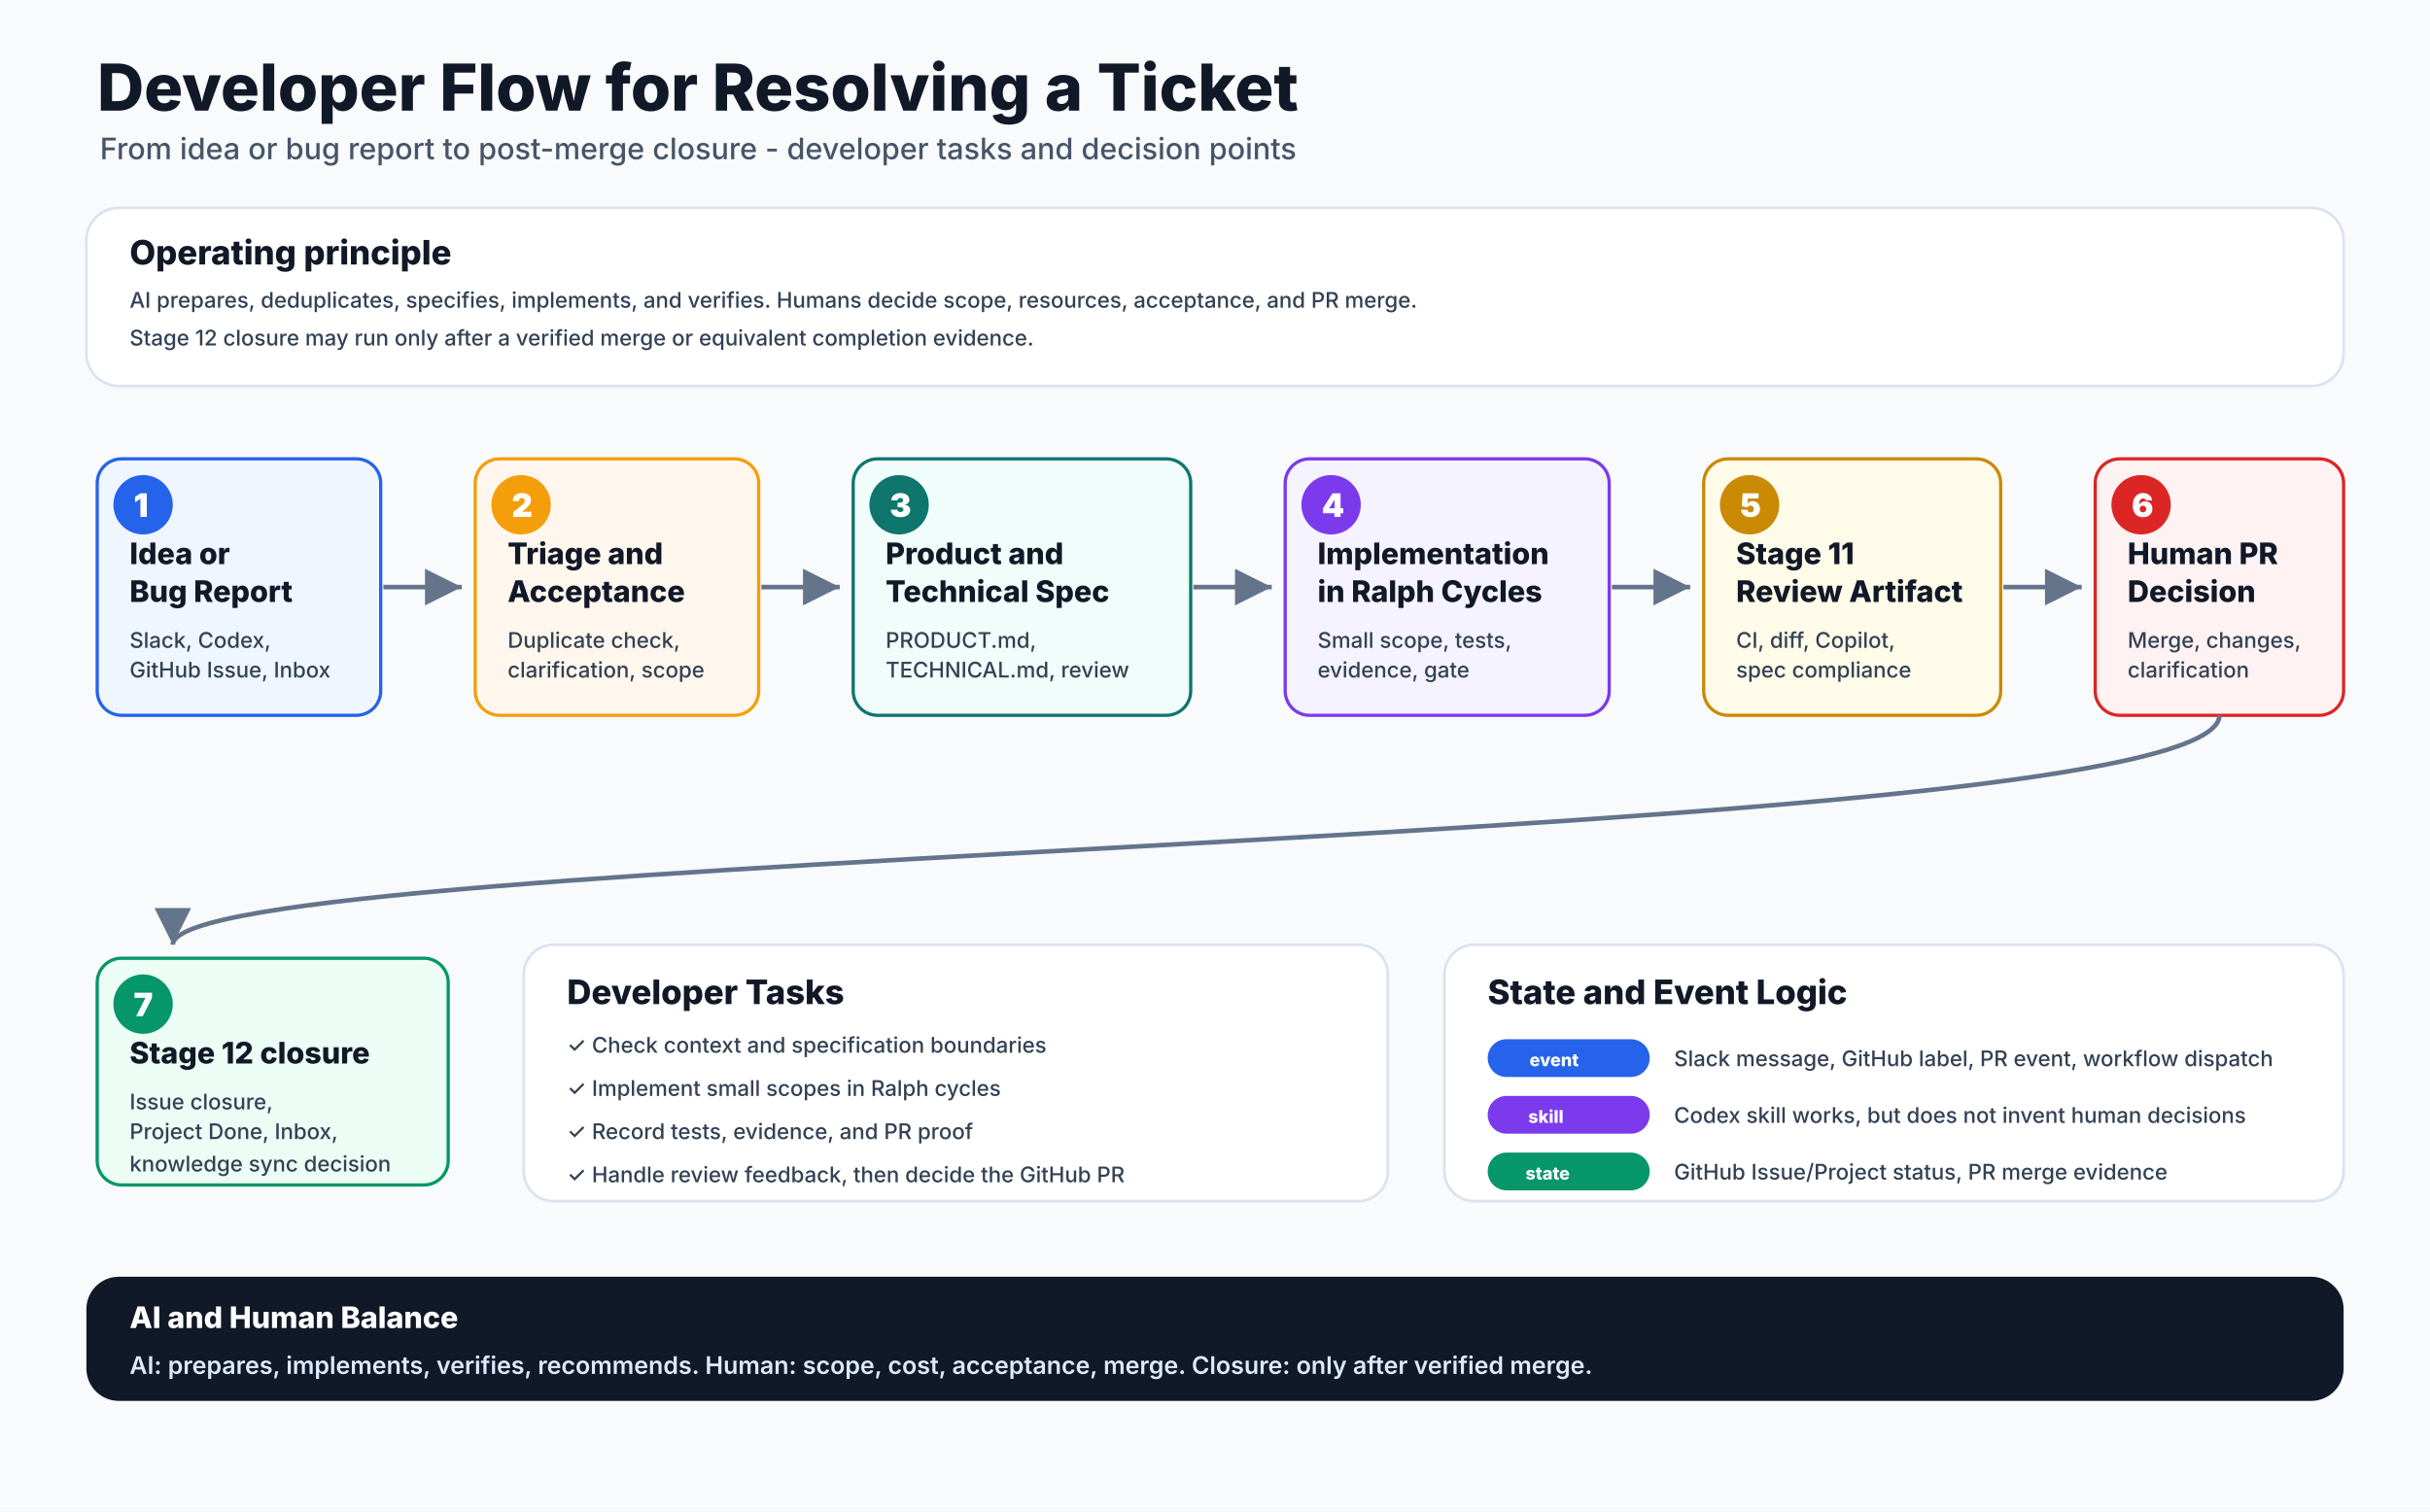
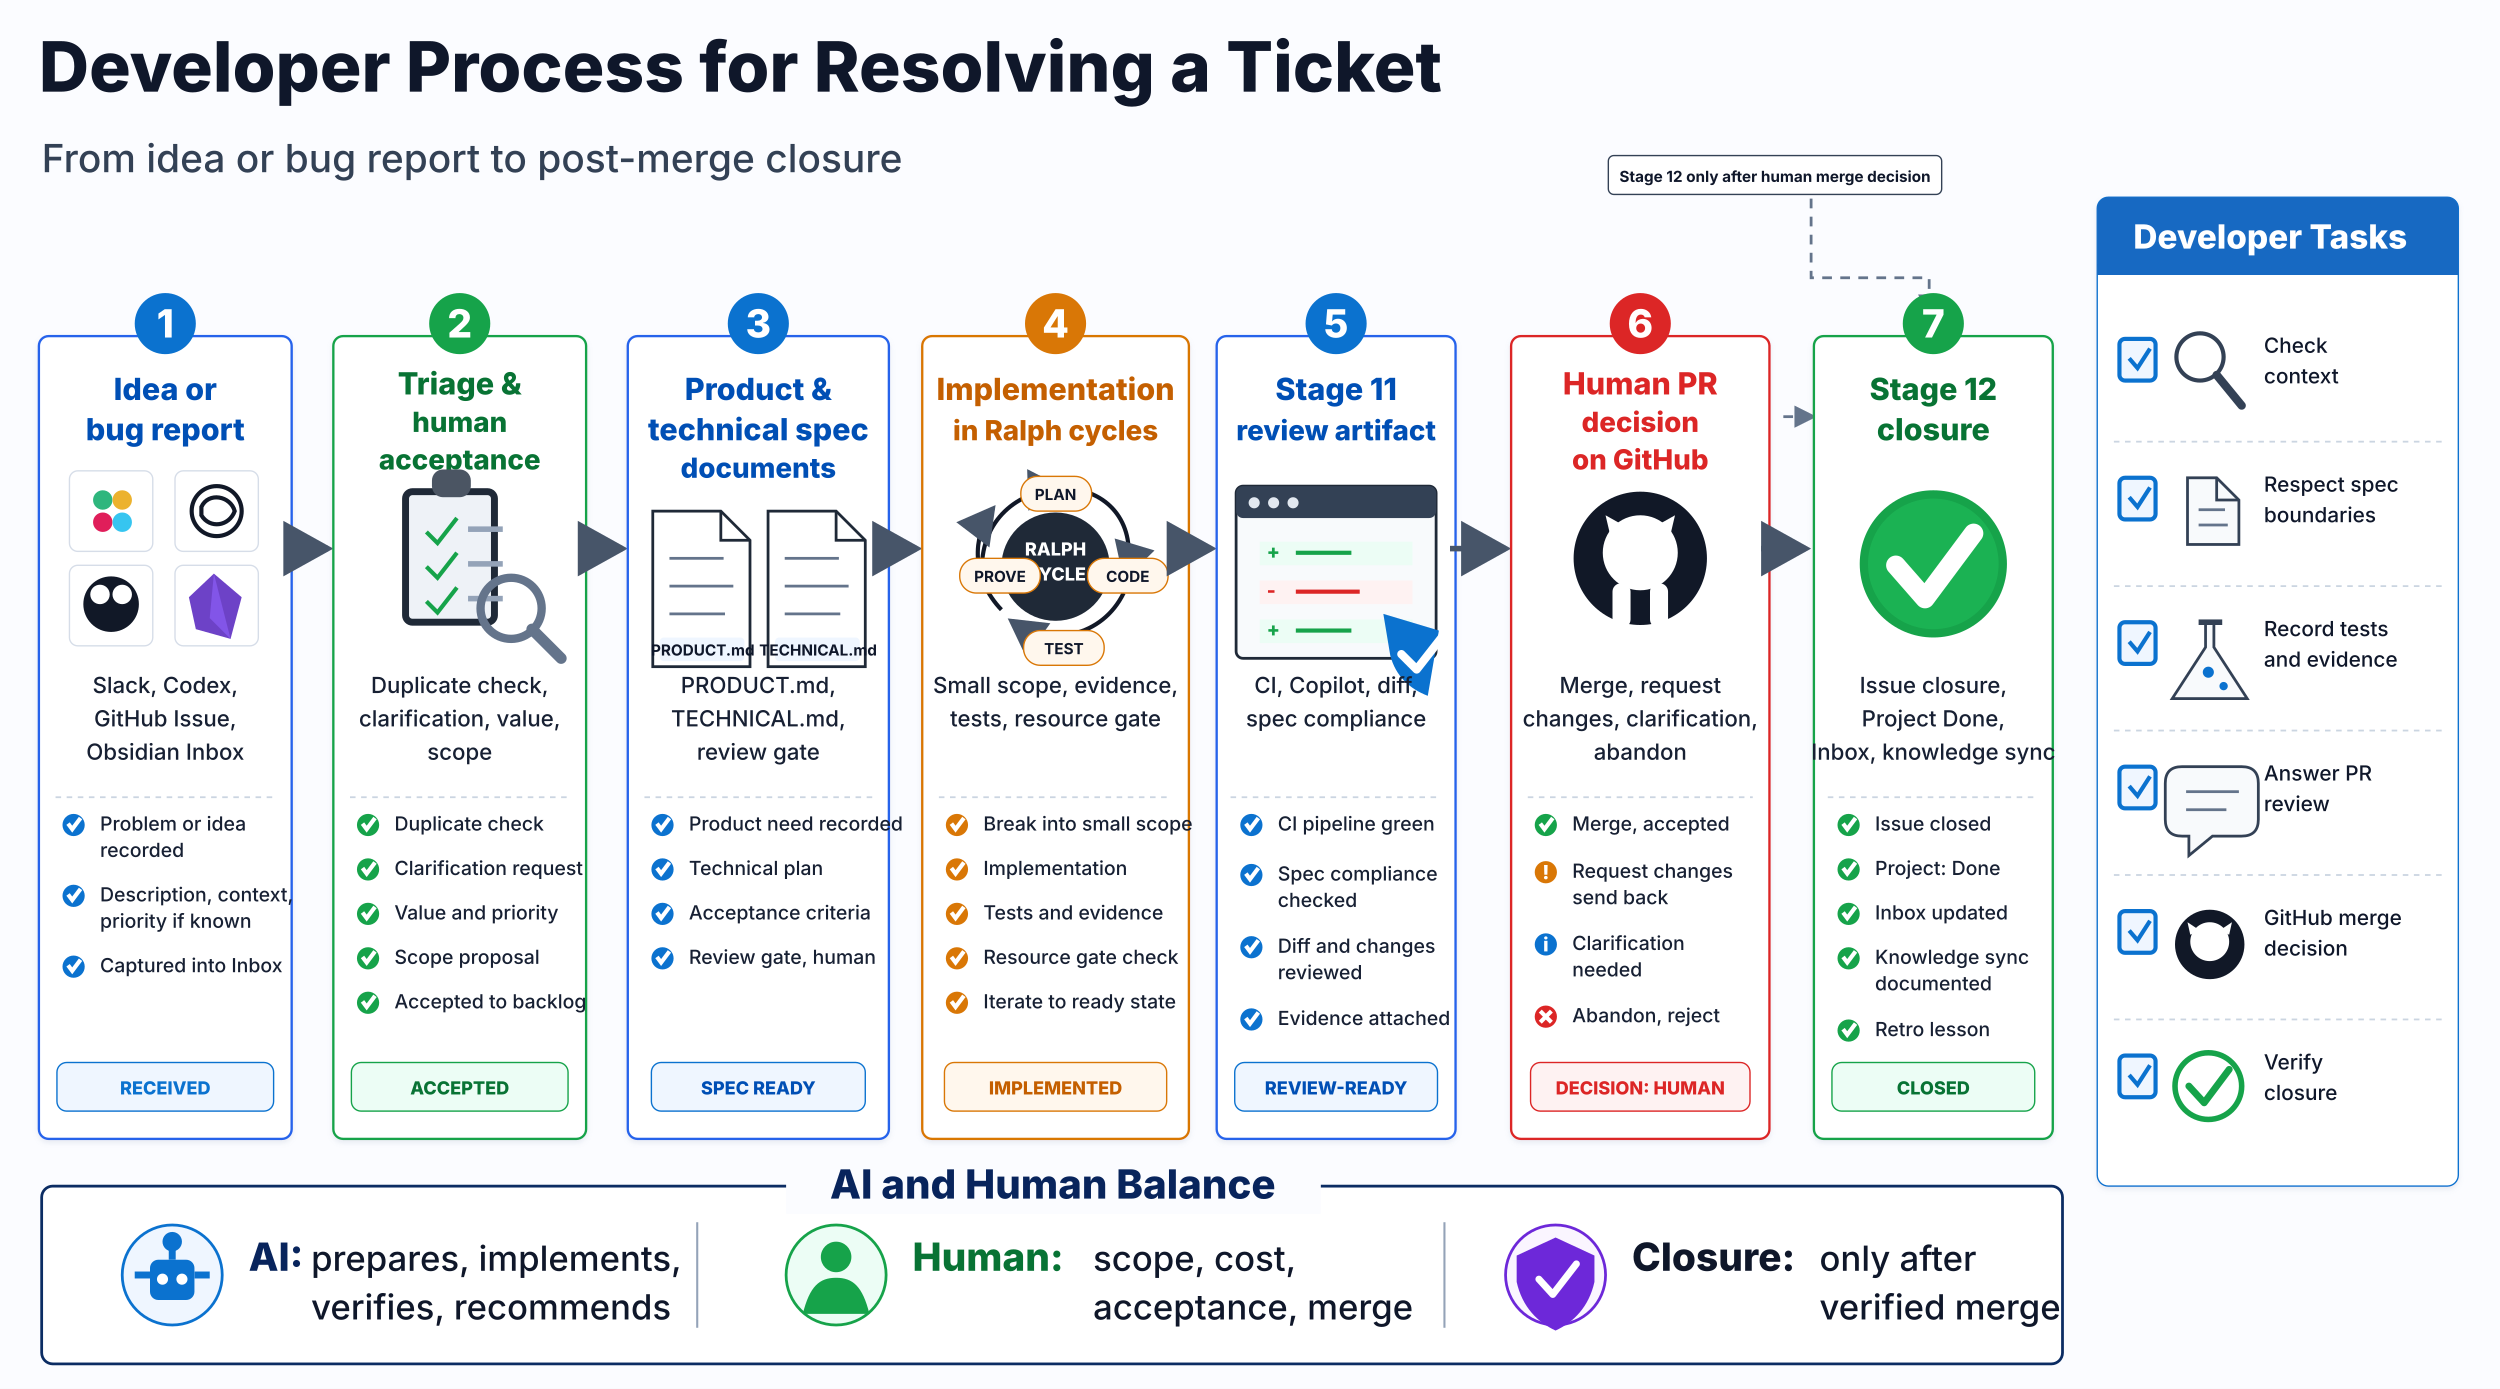
- <svg xmlns="http://www.w3.org/2000/svg" width="1800" height="1120" viewBox="0 0 1800 1120" role="img" aria-labelledby="title desc">
+ <svg xmlns="http://www.w3.org/2000/svg" width="1800" height="1000" viewBox="0 0 1800 1000" role="img" aria-labelledby="title desc">
  <defs>
    <style>
-       .bg { fill: #f8fafc; }
-       .panel { fill: #ffffff; stroke: #dbe3ee; stroke-width: 2; }
-       .card { fill: #ffffff; stroke: #cbd5e1; stroke-width: 2.4; }
-       .idea { fill: #eff6ff; stroke: #2563eb; }
-       .human { fill: #fff7ed; stroke: #f59e0b; }
-       .spec { fill: #f0fdfa; stroke: #0f766e; }
-       .build { fill: #f5f3ff; stroke: #7c3aed; }
-       .review { fill: #fefce8; stroke: #ca8a04; }
-       .merge { fill: #fef2f2; stroke: #dc2626; }
-       .done { fill: #ecfdf5; stroke: #059669; }
-       .title { font: 760 48px -apple-system, BlinkMacSystemFont, "Segoe UI", sans-serif; fill: #111827; }
-       .subtitle { font: 450 22px -apple-system, BlinkMacSystemFont, "Segoe UI", sans-serif; fill: #475569; }
-       .section { font: 760 25px -apple-system, BlinkMacSystemFont, "Segoe UI", sans-serif; fill: #111827; }
-       .num { font: 850 24px -apple-system, BlinkMacSystemFont, "Segoe UI", sans-serif; fill: #ffffff; }
-       .h { font: 760 22px -apple-system, BlinkMacSystemFont, "Segoe UI", sans-serif; fill: #111827; }
-       .body { font: 520 16px -apple-system, BlinkMacSystemFont, "Segoe UI", sans-serif; fill: #334155; }
-       .small { font: 650 14px -apple-system, BlinkMacSystemFont, "Segoe UI", sans-serif; fill: #475569; }
-       .pill { font: 800 13px -apple-system, BlinkMacSystemFont, "Segoe UI", sans-serif; fill: #ffffff; letter-spacing: 0; }
-       .arrow { stroke: #64748b; stroke-width: 3.4; fill: none; }
-       .soft { stroke: #cbd5e1; stroke-width: 2; fill: none; }
+       .bg { fill: #fbfcff; }
+       .title { font: 800 50px -apple-system, BlinkMacSystemFont, "Segoe UI", sans-serif; fill: #0f172a; }
+       .subtitle { font: 450 28px -apple-system, BlinkMacSystemFont, "Segoe UI", sans-serif; fill: #334155; }
+       .card { fill: #fff; stroke-width: 1.7; }
+       .c1 { stroke: #2563eb; }
+       .c2 { stroke: #16a34a; }
+       .c3 { stroke: #2563eb; }
+       .c4 { stroke: #d97706; }
+       .c5 { stroke: #2563eb; }
+       .c6 { stroke: #dc2626; }
+       .c7 { stroke: #16a34a; }
+       .n { font: 800 28px -apple-system, BlinkMacSystemFont, "Segoe UI", sans-serif; fill: #fff; }
+       .head { font: 790 22px -apple-system, BlinkMacSystemFont, "Segoe UI", sans-serif; text-anchor: middle; }
+       .head-small { font: 780 20px -apple-system, BlinkMacSystemFont, "Segoe UI", sans-serif; text-anchor: middle; }
+       .body { font: 500 16px -apple-system, BlinkMacSystemFont, "Segoe UI", sans-serif; fill: #172033; }
+       .small { font: 500 14px -apple-system, BlinkMacSystemFont, "Segoe UI", sans-serif; fill: #172033; }
+       .tiny { font: 650 11px -apple-system, BlinkMacSystemFont, "Segoe UI", sans-serif; fill: #0f172a; }
+       .label { font: 740 14px -apple-system, BlinkMacSystemFont, "Segoe UI", sans-serif; text-anchor: middle; }
+       .status { font: 800 13px -apple-system, BlinkMacSystemFont, "Segoe UI", sans-serif; text-anchor: middle; }
+       .divider { stroke: #cbd5e1; stroke-width: 1.3; stroke-dasharray: 4 4; }
+       .arrow { stroke: #475569; stroke-width: 4; fill: none; }
+       .dash-arrow { stroke: #64748b; stroke-width: 2; stroke-dasharray: 7 6; fill: none; }
+       .side-head { font: 800 24px -apple-system, BlinkMacSystemFont, "Segoe UI", sans-serif; fill: #fff; }
+       .side-text { font: 500 15px -apple-system, BlinkMacSystemFont, "Segoe UI", sans-serif; fill: #0f172a; }
+       .bottom-title { font: 800 29px -apple-system, BlinkMacSystemFont, "Segoe UI", sans-serif; fill: #08245c; text-anchor: middle; }
+       .bottom-bold { font: 800 28px -apple-system, BlinkMacSystemFont, "Segoe UI", sans-serif; }
+       .bottom-body { font: 500 25px -apple-system, BlinkMacSystemFont, "Segoe UI", sans-serif; fill: #0f172a; }
    </style>
-     <marker id="arrow" markerWidth="12" markerHeight="12" refX="10" refY="6" orient="auto" markerUnits="strokeWidth">
-       <path d="M2,2 L10,6 L2,10 Z" fill="#64748b" />
+     <marker id="arrow" markerWidth="12" markerHeight="12" refX="9" refY="6" orient="auto" markerUnits="strokeWidth">
+       <path d="M1,1 L10,6 L1,11 Z" fill="#475569" />
    </marker>
+     <marker id="dashArrow" markerWidth="10" markerHeight="10" refX="8" refY="5" orient="auto" markerUnits="strokeWidth">
+       <path d="M1,1 L9,5 L1,9 Z" fill="#64748b" />
+     </marker>
+     <filter id="softShadow" x="-10%" y="-10%" width="120%" height="120%">
+       <feDropShadow dx="0" dy="2" stdDeviation="2" flood-color="#94a3b8" flood-opacity=".18" />
+     </filter>
  </defs>
-   <rect class="bg" width="1800" height="1120" />
-   <text class="title" x="72" y="82">Developer Flow for Resolving a Ticket</text>
-   <text class="subtitle" x="74" y="118">From idea or bug report to post-merge closure - developer tasks and decision points</text>
-   <rect class="panel" x="64" y="154" width="1672" height="132" rx="24" />
-   <text class="section" x="96" y="196">Operating principle</text>
-   <text class="body" x="96" y="228">AI prepares, deduplicates, specifies, implements, and verifies. Humans decide scope, resources, acceptance, and PR merge.</text>
-   <text class="body" x="96" y="256">Stage 12 closure may run only after a verified merge or equivalent completion evidence.</text>
-   <g transform="translate(72 340)">
-     <rect class="card idea" x="0" y="0" width="210" height="190" rx="18" />
-     <circle cx="34" cy="34" r="22" fill="#2563eb" />
-     <text class="num" x="27" y="43">1</text>
-     <text class="h" x="24" y="78">Idea or</text>
-     <text class="h" x="24" y="106">Bug Report</text>
-     <text class="body" x="24" y="140">Slack, Codex,</text>
-     <text class="body" x="24" y="162">GitHub Issue, Inbox</text>
-   </g>
-   <path class="arrow" d="M284 435 L342 435" marker-end="url(#arrow)" />
-   <g transform="translate(352 340)">
-     <rect class="card human" x="0" y="0" width="210" height="190" rx="18" />
-     <circle cx="34" cy="34" r="22" fill="#f59e0b" />
-     <text class="num" x="27" y="43">2</text>
-     <text class="h" x="24" y="78">Triage and</text>
-     <text class="h" x="24" y="106">Acceptance</text>
-     <text class="body" x="24" y="140">Duplicate check,</text>
-     <text class="body" x="24" y="162">clarification, scope</text>
-   </g>
-   <path class="arrow" d="M564 435 L622 435" marker-end="url(#arrow)" />
-   <g transform="translate(632 340)">
-     <rect class="card spec" x="0" y="0" width="250" height="190" rx="18" />
-     <circle cx="34" cy="34" r="22" fill="#0f766e" />
-     <text class="num" x="27" y="43">3</text>
-     <text class="h" x="24" y="78">Product and</text>
-     <text class="h" x="24" y="106">Technical Spec</text>
-     <text class="body" x="24" y="140">PRODUCT.md,</text>
-     <text class="body" x="24" y="162">TECHNICAL.md, review</text>
-   </g>
-   <path class="arrow" d="M884 435 L942 435" marker-end="url(#arrow)" />
-   <g transform="translate(952 340)">
-     <rect class="card build" x="0" y="0" width="240" height="190" rx="18" />
-     <circle cx="34" cy="34" r="22" fill="#7c3aed" />
-     <text class="num" x="27" y="43">4</text>
-     <text class="h" x="24" y="78">Implementation</text>
-     <text class="h" x="24" y="106">in Ralph Cycles</text>
-     <text class="body" x="24" y="140">Small scope, tests,</text>
-     <text class="body" x="24" y="162">evidence, gate</text>
-   </g>
-   <path class="arrow" d="M1194 435 L1252 435" marker-end="url(#arrow)" />
-   <g transform="translate(1262 340)">
-     <rect class="card review" x="0" y="0" width="220" height="190" rx="18" />
-     <circle cx="34" cy="34" r="22" fill="#ca8a04" />
-     <text class="num" x="27" y="43">5</text>
-     <text class="h" x="24" y="78">Stage 11</text>
-     <text class="h" x="24" y="106">Review Artifact</text>
-     <text class="body" x="24" y="140">CI, diff, Copilot,</text>
-     <text class="body" x="24" y="162">spec compliance</text>
-   </g>
-   <path class="arrow" d="M1484 435 L1542 435" marker-end="url(#arrow)" />
-   <g transform="translate(1552 340)">
-     <rect class="card merge" x="0" y="0" width="184" height="190" rx="18" />
-     <circle cx="34" cy="34" r="22" fill="#dc2626" />
-     <text class="num" x="27" y="43">6</text>
-     <text class="h" x="24" y="78">Human PR</text>
-     <text class="h" x="24" y="106">Decision</text>
-     <text class="body" x="24" y="140">Merge, changes,</text>
-     <text class="body" x="24" y="162">clarification</text>
-   </g>
-   <path class="arrow" d="M1644 530 C1644 628 128 628 128 700" marker-end="url(#arrow)" />
-   <g transform="translate(72 710)">
-     <rect class="card done" x="0" y="0" width="260" height="168" rx="18" />
-     <circle cx="34" cy="34" r="22" fill="#059669" />
-     <text class="num" x="27" y="43">7</text>
-     <text class="h" x="24" y="78">Stage 12 closure</text>
-     <text class="body" x="24" y="112">Issue closure,</text>
-     <text class="body" x="24" y="134">Project Done, Inbox,</text>
-     <text class="body" x="24" y="158">knowledge sync decision</text>
-   </g>
-   <rect class="panel" x="388" y="700" width="640" height="190" rx="22" />
-   <text class="section" x="420" y="744">Developer Tasks</text>
-   <text class="body" x="420" y="780">✓ Check context and specification boundaries</text>
-   <text class="body" x="420" y="812">✓ Implement small scopes in Ralph cycles</text>
-   <text class="body" x="420" y="844">✓ Record tests, evidence, and PR proof</text>
-   <text class="body" x="420" y="876">✓ Handle review feedback, then decide the GitHub PR</text>
-   <rect class="panel" x="1070" y="700" width="666" height="190" rx="22" />
-   <text class="section" x="1102" y="744">State and Event Logic</text>
-   <rect x="1102" y="770" width="120" height="28" rx="14" fill="#2563eb" />
-   <text class="pill" x="1133" y="790">event</text>
-   <text class="body" x="1240" y="790">Slack message, GitHub label, PR event, workflow dispatch</text>
-   <rect x="1102" y="812" width="120" height="28" rx="14" fill="#7c3aed" />
-   <text class="pill" x="1132" y="832">skill</text>
-   <text class="body" x="1240" y="832">Codex skill works, but does not invent human decisions</text>
-   <rect x="1102" y="854" width="120" height="28" rx="14" fill="#059669" />
-   <text class="pill" x="1130" y="874">state</text>
-   <text class="body" x="1240" y="874">GitHub Issue/Project status, PR merge evidence</text>
-   <rect x="64" y="946" width="1672" height="92" rx="24" fill="#111827" />
-   <text x="96" y="984" style="font:760 22px -apple-system,BlinkMacSystemFont,'Segoe UI',sans-serif;fill:#fff">AI and Human Balance</text>
-   <text x="96" y="1018" style="font:560 18px -apple-system,BlinkMacSystemFont,'Segoe UI',sans-serif;fill:#dbeafe">AI: prepares, implements, verifies, recommends. Human: scope, cost, acceptance, merge. Closure: only after verified merge.</text>
+   <rect class="bg" width="1800" height="1000" />
+   <text class="title" x="28" y="66">Developer Process for Resolving a Ticket</text>
+   <text class="subtitle" x="30" y="124">From idea or bug report to post-merge closure</text>
+   <g id="stage-1" transform="translate(28 242)">
+     <rect class="card c1" width="182" height="578" rx="7" filter="url(#softShadow)" />
+     <circle cx="91" cy="-9" r="22" fill="#0b72cf" />
+     <text class="n" x="91" y="1" text-anchor="middle">1</text>
+     <text class="head" x="91" y="46" fill="#004fb5">Idea or</text>
+     <text class="head" x="91" y="75" fill="#004fb5">bug report</text>
+     <g transform="translate(22 97)">
+       <rect x="0" y="0" width="60" height="58" rx="6" fill="#fff" stroke="#d6dde8" />
+       <circle cx="24" cy="21" r="7" fill="#2eb67d" />
+       <circle cx="38" cy="21" r="7" fill="#ecb22e" />
+       <circle cx="24" cy="37" r="7" fill="#e01e5a" />
+       <circle cx="38" cy="37" r="7" fill="#36c5f0" />
+       <rect x="76" y="0" width="60" height="58" rx="6" fill="#fff" stroke="#d6dde8" />
+       <circle cx="106" cy="29" r="18" fill="none" stroke="#111827" stroke-width="3" />
+       <path d="M95 26 C100 15 116 18 119 29 C115 40 101 42 95 32 Z" fill="none" stroke="#111827" stroke-width="3" />
+       <rect x="0" y="68" width="60" height="58" rx="6" fill="#fff" stroke="#d6dde8" />
+       <circle cx="30" cy="96" r="20" fill="#111827" />
+       <circle cx="22" cy="89" r="7" fill="#fff" />
+       <circle cx="38" cy="89" r="7" fill="#fff" />
+       <rect x="76" y="68" width="60" height="58" rx="6" fill="#fff" stroke="#d6dde8" />
+       <path d="M104 74 L124 91 L116 121 L91 114 L86 91 Z" fill="#6d42c7" />
+       <path d="M104 74 L116 121 L101 106 Z" fill="#8b5cf6" opacity=".7" />
+     </g>
+     <text class="body" x="91" y="257" text-anchor="middle">Slack, Codex,</text>
+     <text class="body" x="91" y="281" text-anchor="middle">GitHub Issue,</text>
+     <text class="body" x="91" y="305" text-anchor="middle">Obsidian Inbox</text>
+     <line class="divider" x1="12" y1="332" x2="170" y2="332" />
+     <g transform="translate(14 352)">
+       <circle cx="11" cy="0" r="8" fill="#0b72cf" />
+       <path d="M7 -1 L10 3 L16 -5" fill="none" stroke="#fff" stroke-width="3" />
+       <text class="small" x="30" y="4">Problem or idea</text>
+       <text class="small" x="30" y="23">recorded</text>
+       <circle cx="11" cy="51" r="8" fill="#0b72cf" />
+       <path d="M7 50 L10 54 L16 46" fill="none" stroke="#fff" stroke-width="3" />
+       <text class="small" x="30" y="55">Description, context,</text>
+       <text class="small" x="30" y="74">priority if known</text>
+       <circle cx="11" cy="102" r="8" fill="#0b72cf" />
+       <path d="M7 101 L10 105 L16 97" fill="none" stroke="#fff" stroke-width="3" />
+       <text class="small" x="30" y="106">Captured into Inbox</text>
+     </g>
+     <rect x="13" y="523" width="156" height="35" rx="7" fill="#eff6ff" stroke="#0b72cf" />
+     <text class="status" x="91" y="546" fill="#0b72cf">RECEIVED</text>
+   </g>
+   <path class="arrow" d="M205 395 L236 395" marker-end="url(#arrow)" />
+   <g id="stage-2" transform="translate(240 242)">
+     <rect class="card c2" width="182" height="578" rx="7" filter="url(#softShadow)" />
+     <circle cx="91" cy="-9" r="22" fill="#16a34a" />
+     <text class="n" x="91" y="1" text-anchor="middle">2</text>
+     <text class="head" x="91" y="42" fill="#087334">Triage &amp;</text>
+     <text class="head-small" x="91" y="69" fill="#087334">human</text>
+     <text class="head-small" x="91" y="96" fill="#087334">acceptance</text>
+     <g transform="translate(52 96)">
+       <rect x="0" y="16" width="64" height="94" rx="5" fill="#eef2f7" stroke="#1f2937" stroke-width="5" />
+       <rect x="19" y="0" width="28" height="20" rx="8" fill="#4b5563" />
+       <path d="M15 45 L23 53 L37 35" fill="none" stroke="#16a34a" stroke-width="3" />
+       <path d="M15 70 L23 78 L37 60" fill="none" stroke="#16a34a" stroke-width="3" />
+       <path d="M15 95 L23 103 L37 85" fill="none" stroke="#16a34a" stroke-width="3" />
+       <line x1="45" y1="43" x2="70" y2="43" stroke="#94a3b8" stroke-width="4" />
+       <line x1="45" y1="68" x2="70" y2="68" stroke="#94a3b8" stroke-width="4" />
+       <line x1="45" y1="93" x2="70" y2="93" stroke="#94a3b8" stroke-width="4" />
+       <circle cx="76" cy="100" r="22" fill="none" stroke="#64748b" stroke-width="6" />
+       <line x1="91" y1="115" x2="112" y2="136" stroke="#64748b" stroke-width="8" stroke-linecap="round" />
+     </g>
+     <text class="body" x="91" y="257" text-anchor="middle">Duplicate check,</text>
+     <text class="body" x="91" y="281" text-anchor="middle">clarification, value,</text>
+     <text class="body" x="91" y="305" text-anchor="middle">scope</text>
+     <line class="divider" x1="12" y1="332" x2="170" y2="332" />
+     <g transform="translate(14 352)">
+       <circle cx="11" cy="0" r="8" fill="#16a34a" />
+       <path d="M7 -1 L10 3 L16 -5" fill="none" stroke="#fff" stroke-width="3" />
+       <text class="small" x="30" y="4">Duplicate check</text>
+       <circle cx="11" cy="32" r="8" fill="#16a34a" />
+       <path d="M7 31 L10 35 L16 27" fill="none" stroke="#fff" stroke-width="3" />
+       <text class="small" x="30" y="36">Clarification request</text>
+       <circle cx="11" cy="64" r="8" fill="#16a34a" />
+       <path d="M7 63 L10 67 L16 59" fill="none" stroke="#fff" stroke-width="3" />
+       <text class="small" x="30" y="68">Value and priority</text>
+       <circle cx="11" cy="96" r="8" fill="#16a34a" />
+       <path d="M7 95 L10 99 L16 91" fill="none" stroke="#fff" stroke-width="3" />
+       <text class="small" x="30" y="100">Scope proposal</text>
+       <circle cx="11" cy="128" r="8" fill="#16a34a" />
+       <path d="M7 127 L10 131 L16 123" fill="none" stroke="#fff" stroke-width="3" />
+       <text class="small" x="30" y="132">Accepted to backlog</text>
+     </g>
+     <rect x="13" y="523" width="156" height="35" rx="7" fill="#ecfdf5" stroke="#16a34a" />
+     <text class="status" x="91" y="546" fill="#087334">ACCEPTED</text>
+   </g>
+   <path class="arrow" d="M417 395 L448 395" marker-end="url(#arrow)" />
+   <g id="stage-3" transform="translate(452 242)">
+     <rect class="card c3" width="188" height="578" rx="7" filter="url(#softShadow)" />
+     <circle cx="94" cy="-9" r="22" fill="#0b72cf" />
+     <text class="n" x="94" y="1" text-anchor="middle">3</text>
+     <text class="head" x="94" y="46" fill="#004fb5">Product &amp;</text>
+     <text class="head" x="94" y="75" fill="#004fb5">technical spec</text>
+     <text class="head-small" x="94" y="102" fill="#004fb5">documents</text>
+     <g transform="translate(18 126)">
+       <path d="M0 0 H49 L70 21 V112 H0 Z" fill="#fff" stroke="#1f2937" stroke-width="2" />
+       <path d="M49 0 V21 H70" fill="none" stroke="#1f2937" stroke-width="2" />
+       <line x1="12" y1="34" x2="51" y2="34" stroke="#64748b" stroke-width="2" />
+       <line x1="12" y1="54" x2="58" y2="54" stroke="#64748b" stroke-width="2" />
+       <line x1="12" y1="74" x2="52" y2="74" stroke="#64748b" stroke-width="2" />
+       <rect x="5" y="91" width="61" height="17" rx="3" fill="#eff6ff" />
+       <text class="tiny" x="36" y="104" text-anchor="middle" fill="#004fb5">PRODUCT.md</text>
+       <path d="M83 0 H132 L153 21 V112 H83 Z" fill="#fff" stroke="#1f2937" stroke-width="2" />
+       <path d="M132 0 V21 H153" fill="none" stroke="#1f2937" stroke-width="2" />
+       <line x1="95" y1="34" x2="134" y2="34" stroke="#64748b" stroke-width="2" />
+       <line x1="95" y1="54" x2="141" y2="54" stroke="#64748b" stroke-width="2" />
+       <line x1="95" y1="74" x2="135" y2="74" stroke="#64748b" stroke-width="2" />
+       <rect x="88" y="91" width="61" height="17" rx="3" fill="#eff6ff" />
+       <text class="tiny" x="119" y="104" text-anchor="middle" fill="#004fb5">TECHNICAL.md</text>
+     </g>
+     <text class="body" x="94" y="257" text-anchor="middle">PRODUCT.md,</text>
+     <text class="body" x="94" y="281" text-anchor="middle">TECHNICAL.md,</text>
+     <text class="body" x="94" y="305" text-anchor="middle">review gate</text>
+     <line class="divider" x1="12" y1="332" x2="176" y2="332" />
+     <g transform="translate(14 352)">
+       <circle cx="11" cy="0" r="8" fill="#0b72cf" />
+       <path d="M7 -1 L10 3 L16 -5" fill="none" stroke="#fff" stroke-width="3" />
+       <text class="small" x="30" y="4">Product need recorded</text>
+       <circle cx="11" cy="32" r="8" fill="#0b72cf" />
+       <path d="M7 31 L10 35 L16 27" fill="none" stroke="#fff" stroke-width="3" />
+       <text class="small" x="30" y="36">Technical plan</text>
+       <circle cx="11" cy="64" r="8" fill="#0b72cf" />
+       <path d="M7 63 L10 67 L16 59" fill="none" stroke="#fff" stroke-width="3" />
+       <text class="small" x="30" y="68">Acceptance criteria</text>
+       <circle cx="11" cy="96" r="8" fill="#0b72cf" />
+       <path d="M7 95 L10 99 L16 91" fill="none" stroke="#fff" stroke-width="3" />
+       <text class="small" x="30" y="100">Review gate, human</text>
+     </g>
+     <rect x="17" y="523" width="154" height="35" rx="7" fill="#eff6ff" stroke="#0b72cf" />
+     <text class="status" x="94" y="546" fill="#004fb5">SPEC READY</text>
+   </g>
+   <path class="arrow" d="M635 395 L660 395" marker-end="url(#arrow)" />
+   <g id="stage-4" transform="translate(664 242)">
+     <rect class="card c4" width="192" height="578" rx="7" filter="url(#softShadow)" />
+     <circle cx="96" cy="-9" r="22" fill="#d97706" />
+     <text class="n" x="96" y="1" text-anchor="middle">4</text>
+     <text class="head" x="96" y="46" fill="#c45f00">Implementation</text>
+     <text class="head-small" x="96" y="75" fill="#c45f00">in Ralph cycles</text>
+     <g transform="translate(33 103)">
+       <circle cx="63" cy="63" r="39" fill="#1f2937" />
+       <text x="63" y="55" text-anchor="middle" style="font:800 13px -apple-system,BlinkMacSystemFont,'Segoe UI',sans-serif;fill:#fff">RALPH</text>
+       <text x="63" y="73" text-anchor="middle" style="font:800 13px -apple-system,BlinkMacSystemFont,'Segoe UI',sans-serif;fill:#fff">CYCLE</text>
+       <path d="M10 64 C10 30 35 8 67 7" fill="none" stroke="#111827" stroke-width="3" marker-end="url(#arrow)" />
+       <path d="M76 7 C108 12 122 40 113 70" fill="none" stroke="#111827" stroke-width="3" marker-end="url(#arrow)" />
+       <path d="M112 82 C97 113 59 122 31 102" fill="none" stroke="#111827" stroke-width="3" marker-end="url(#arrow)" />
+       <path d="M24 94 C3 72 2 42 18 21" fill="none" stroke="#111827" stroke-width="3" marker-end="url(#arrow)" />
+       <rect x="38" y="-2" width="51" height="25" rx="12" fill="#fff7ed" stroke="#d97706" />
+       <text class="tiny" x="63" y="15" text-anchor="middle" fill="#c45f00">PLAN</text>
+       <rect x="-6" y="57" width="58" height="25" rx="12" fill="#fff7ed" stroke="#d97706" />
+       <text class="tiny" x="23" y="74" text-anchor="middle" fill="#c45f00">PROVE</text>
+       <rect x="86" y="57" width="58" height="25" rx="12" fill="#fff7ed" stroke="#d97706" />
+       <text class="tiny" x="115" y="74" text-anchor="middle" fill="#c45f00">CODE</text>
+       <rect x="40" y="109" width="58" height="25" rx="12" fill="#fff7ed" stroke="#d97706" />
+       <text class="tiny" x="69" y="126" text-anchor="middle" fill="#c45f00">TEST</text>
+     </g>
+     <text class="body" x="96" y="257" text-anchor="middle">Small scope, evidence,</text>
+     <text class="body" x="96" y="281" text-anchor="middle">tests, resource gate</text>
+     <line class="divider" x1="12" y1="332" x2="180" y2="332" />
+     <g transform="translate(14 352)">
+       <circle cx="11" cy="0" r="8" fill="#d97706" />
+       <path d="M7 -1 L10 3 L16 -5" fill="none" stroke="#fff" stroke-width="3" />
+       <text class="small" x="30" y="4">Break into small scope</text>
+       <circle cx="11" cy="32" r="8" fill="#d97706" />
+       <path d="M7 31 L10 35 L16 27" fill="none" stroke="#fff" stroke-width="3" />
+       <text class="small" x="30" y="36">Implementation</text>
+       <circle cx="11" cy="64" r="8" fill="#d97706" />
+       <path d="M7 63 L10 67 L16 59" fill="none" stroke="#fff" stroke-width="3" />
+       <text class="small" x="30" y="68">Tests and evidence</text>
+       <circle cx="11" cy="96" r="8" fill="#d97706" />
+       <path d="M7 95 L10 99 L16 91" fill="none" stroke="#fff" stroke-width="3" />
+       <text class="small" x="30" y="100">Resource gate check</text>
+       <circle cx="11" cy="128" r="8" fill="#d97706" />
+       <path d="M7 127 L10 131 L16 123" fill="none" stroke="#fff" stroke-width="3" />
+       <text class="small" x="30" y="132">Iterate to ready state</text>
+     </g>
+     <rect x="16" y="523" width="160" height="35" rx="7" fill="#fff7ed" stroke="#d97706" />
+     <text class="status" x="96" y="546" fill="#c45f00">IMPLEMENTED</text>
+   </g>
+   <path class="arrow" d="M852 395 L872 395" marker-end="url(#arrow)" />
+   <g id="stage-5" transform="translate(876 242)">
+     <rect class="card c5" width="172" height="578" rx="7" filter="url(#softShadow)" />
+     <circle cx="86" cy="-9" r="22" fill="#0b72cf" />
+     <text class="n" x="86" y="1" text-anchor="middle">5</text>
+     <text class="head" x="86" y="46" fill="#004fb5">Stage 11</text>
+     <text class="head-small" x="86" y="75" fill="#004fb5">review artifact</text>
+     <g transform="translate(14 108)">
+       <rect x="0" y="0" width="144" height="124" rx="5" fill="#f8fafc" stroke="#1f2937" stroke-width="2" />
+       <rect x="0" y="0" width="144" height="23" rx="5" fill="#334155" />
+       <circle cx="13" cy="12" r="4" fill="#e2e8f0" />
+       <circle cx="27" cy="12" r="4" fill="#e2e8f0" />
+       <circle cx="41" cy="12" r="4" fill="#e2e8f0" />
+       <rect x="17" y="40" width="110" height="17" fill="#ecfdf5" />
+       <line x1="43" y1="48" x2="83" y2="48" stroke="#16a34a" stroke-width="3" />
+       <rect x="17" y="68" width="110" height="17" fill="#fef2f2" />
+       <line x1="43" y1="76" x2="89" y2="76" stroke="#dc2626" stroke-width="3" />
+       <rect x="17" y="96" width="110" height="17" fill="#ecfdf5" />
+       <line x1="43" y1="104" x2="83" y2="104" stroke="#16a34a" stroke-width="3" />
+       <text x="22" y="52" style="font:800 14px -apple-system,BlinkMacSystemFont,'Segoe UI',sans-serif;fill:#16a34a">+</text>
+       <text x="22" y="80" style="font:800 14px -apple-system,BlinkMacSystemFont,'Segoe UI',sans-serif;fill:#dc2626">-</text>
+       <text x="22" y="108" style="font:800 14px -apple-system,BlinkMacSystemFont,'Segoe UI',sans-serif;fill:#16a34a">+</text>
+       <path d="M106 92 L146 104 L138 151 C125 146 115 137 111 122 Z" fill="#0b72cf" />
+       <path d="M119 121 L130 132 L148 109" fill="none" stroke="#fff" stroke-width="6" stroke-linecap="round" stroke-linejoin="round" />
+     </g>
+     <text class="body" x="86" y="257" text-anchor="middle">CI, Copilot, diff,</text>
+     <text class="body" x="86" y="281" text-anchor="middle">spec compliance</text>
+     <line class="divider" x1="10" y1="332" x2="162" y2="332" />
+     <g transform="translate(14 352)">
+       <circle cx="11" cy="0" r="8" fill="#0b72cf" />
+       <path d="M7 -1 L10 3 L16 -5" fill="none" stroke="#fff" stroke-width="3" />
+       <text class="small" x="30" y="4">CI pipeline green</text>
+       <circle cx="11" cy="36" r="8" fill="#0b72cf" />
+       <path d="M7 35 L10 39 L16 31" fill="none" stroke="#fff" stroke-width="3" />
+       <text class="small" x="30" y="40">Spec compliance</text>
+       <text class="small" x="30" y="59">checked</text>
+       <circle cx="11" cy="88" r="8" fill="#0b72cf" />
+       <path d="M7 87 L10 91 L16 83" fill="none" stroke="#fff" stroke-width="3" />
+       <text class="small" x="30" y="92">Diff and changes</text>
+       <text class="small" x="30" y="111">reviewed</text>
+       <circle cx="11" cy="140" r="8" fill="#0b72cf" />
+       <path d="M7 139 L10 143 L16 135" fill="none" stroke="#fff" stroke-width="3" />
+       <text class="small" x="30" y="144">Evidence attached</text>
+     </g>
+     <rect x="13" y="523" width="146" height="35" rx="7" fill="#eff6ff" stroke="#0b72cf" />
+     <text class="status" x="86" y="546" fill="#004fb5">REVIEW-READY</text>
+   </g>
+   <path class="arrow" d="M1044 395 L1084 395" marker-end="url(#arrow)" />
+   <g id="stage-6" transform="translate(1088 242)">
+     <rect class="card c6" width="186" height="578" rx="7" filter="url(#softShadow)" />
+     <circle cx="93" cy="-9" r="22" fill="#dc2626" />
+     <text class="n" x="93" y="1" text-anchor="middle">6</text>
+     <text class="head" x="93" y="42" fill="#dc2626">Human PR</text>
+     <text class="head-small" x="93" y="69" fill="#dc2626">decision</text>
+     <text class="head-small" x="93" y="96" fill="#dc2626">on GitHub</text>
+     <g transform="translate(45 112)">
+       <circle cx="48" cy="48" r="48" fill="#111827" />
+       <circle cx="48" cy="44" r="27" fill="#fff" />
+       <path d="M27 34 L23 17 L39 26 Z" fill="#fff" />
+       <path d="M69 34 L73 17 L57 26 Z" fill="#fff" />
+       <rect x="28" y="66" width="13" height="32" rx="6" fill="#fff" />
+       <rect x="55" y="66" width="13" height="32" rx="6" fill="#fff" />
+     </g>
+     <text class="body" x="93" y="257" text-anchor="middle">Merge, request</text>
+     <text class="body" x="93" y="281" text-anchor="middle">changes, clarification,</text>
+     <text class="body" x="93" y="305" text-anchor="middle">abandon</text>
+     <line class="divider" x1="12" y1="332" x2="174" y2="332" />
+     <g transform="translate(14 352)">
+       <circle cx="11" cy="0" r="8" fill="#16a34a" />
+       <path d="M7 -1 L10 3 L16 -5" fill="none" stroke="#fff" stroke-width="3" />
+       <text class="small" x="30" y="4">Merge, accepted</text>
+       <circle cx="11" cy="34" r="8" fill="#d97706" />
+       <text x="11" y="39" text-anchor="middle" style="font:800 14px -apple-system,BlinkMacSystemFont,'Segoe UI',sans-serif;fill:#fff">!</text>
+       <text class="small" x="30" y="38">Request changes</text>
+       <text class="small" x="30" y="57">send back</text>
+       <circle cx="11" cy="86" r="8" fill="#0b72cf" />
+       <text x="11" y="91" text-anchor="middle" style="font:800 14px -apple-system,BlinkMacSystemFont,'Segoe UI',sans-serif;fill:#fff">i</text>
+       <text class="small" x="30" y="90">Clarification</text>
+       <text class="small" x="30" y="109">needed</text>
+       <circle cx="11" cy="138" r="8" fill="#dc2626" />
+       <path d="M7 134 L15 142 M15 134 L7 142" stroke="#fff" stroke-width="3" />
+       <text class="small" x="30" y="142">Abandon, reject</text>
+     </g>
+     <rect x="14" y="523" width="158" height="35" rx="7" fill="#fef2f2" stroke="#dc2626" />
+     <text class="status" x="93" y="546" fill="#dc2626">DECISION: HUMAN</text>
+   </g>
+   <path class="arrow" d="M1268 395 L1300 395" marker-end="url(#arrow)" />
+   <path class="dash-arrow" d="M1284 300 L1306 300" marker-end="url(#dashArrow)" />
+   <path class="dash-arrow" d="M1304 117 L1304 200 L1389 200 L1389 226" marker-end="url(#dashArrow)" />
+   <rect x="1158" y="112" width="240" height="28" rx="4" fill="#fff" stroke="#334155" />
+   <text class="tiny" x="1278" y="131" text-anchor="middle">Stage 12 only after human merge decision</text>
+   <g id="stage-7" transform="translate(1306 242)">
+     <rect class="card c7" width="172" height="578" rx="7" filter="url(#softShadow)" />
+     <circle cx="86" cy="-9" r="22" fill="#16a34a" />
+     <text class="n" x="86" y="1" text-anchor="middle">7</text>
+     <text class="head" x="86" y="46" fill="#087334">Stage 12</text>
+     <text class="head" x="86" y="75" fill="#087334">closure</text>
+     <g transform="translate(33 111)">
+       <circle cx="53" cy="53" r="53" fill="#16a34a" />
+       <circle cx="53" cy="53" r="47" fill="#22c55e" opacity=".45" />
+       <path d="M26 54 L47 78 L82 31" fill="none" stroke="#fff" stroke-width="14" stroke-linecap="round" stroke-linejoin="round" />
+     </g>
+     <text class="body" x="86" y="257" text-anchor="middle">Issue closure,</text>
+     <text class="body" x="86" y="281" text-anchor="middle">Project Done,</text>
+     <text class="body" x="86" y="305" text-anchor="middle">Inbox, knowledge sync</text>
+     <line class="divider" x1="10" y1="332" x2="162" y2="332" />
+     <g transform="translate(14 352)">
+       <circle cx="11" cy="0" r="8" fill="#16a34a" />
+       <path d="M7 -1 L10 3 L16 -5" fill="none" stroke="#fff" stroke-width="3" />
+       <text class="small" x="30" y="4">Issue closed</text>
+       <circle cx="11" cy="32" r="8" fill="#16a34a" />
+       <path d="M7 31 L10 35 L16 27" fill="none" stroke="#fff" stroke-width="3" />
+       <text class="small" x="30" y="36">Project: Done</text>
+       <circle cx="11" cy="64" r="8" fill="#16a34a" />
+       <path d="M7 63 L10 67 L16 59" fill="none" stroke="#fff" stroke-width="3" />
+       <text class="small" x="30" y="68">Inbox updated</text>
+       <circle cx="11" cy="96" r="8" fill="#16a34a" />
+       <path d="M7 95 L10 99 L16 91" fill="none" stroke="#fff" stroke-width="3" />
+       <text class="small" x="30" y="100">Knowledge sync</text>
+       <text class="small" x="30" y="119">documented</text>
+       <circle cx="11" cy="148" r="8" fill="#16a34a" />
+       <path d="M7 147 L10 151 L16 143" fill="none" stroke="#fff" stroke-width="3" />
+       <text class="small" x="30" y="152">Retro lesson</text>
+     </g>
+     <rect x="13" y="523" width="146" height="35" rx="7" fill="#ecfdf5" stroke="#16a34a" />
+     <text class="status" x="86" y="546" fill="#087334">CLOSED</text>
+   </g>
+   <g id="developer-tasks" transform="translate(1510 142)">
+     <rect x="0" y="0" width="260" height="712" rx="8" fill="#fff" stroke="#0b72cf" filter="url(#softShadow)" />
+     <rect x="0" y="0" width="260" height="56" rx="8" fill="#1769c2" />
+     <path d="M0 48 H260 V56 H0 Z" fill="#1769c2" />
+     <text class="side-head" x="26" y="37">Developer Tasks</text>
+     <g transform="translate(16 102)">
+       <rect x="0" y="0" width="26" height="30" rx="4" fill="#eff6ff" stroke="#0b72cf" stroke-width="3" />
+       <path d="M7 14 L13 21 L22 7" fill="none" stroke="#0b72cf" stroke-width="3" />
+       <circle cx="58" cy="13" r="17" fill="none" stroke="#334155" stroke-width="3" />
+       <line x1="70" y1="26" x2="88" y2="48" stroke="#334155" stroke-width="6" stroke-linecap="round" />
+       <text class="side-text" x="104" y="10">Check</text>
+       <text class="side-text" x="104" y="32">context</text>
+     </g>
+     <line class="divider" x1="12" y1="176" x2="248" y2="176" />
+     <g transform="translate(16 202)">
+       <rect x="0" y="0" width="26" height="30" rx="4" fill="#eff6ff" stroke="#0b72cf" stroke-width="3" />
+       <path d="M7 14 L13 21 L22 7" fill="none" stroke="#0b72cf" stroke-width="3" />
+       <path d="M49 0 H70 L86 16 V48 H49 Z" fill="#f8fafc" stroke="#334155" stroke-width="2" />
+       <path d="M70 0 V16 H86" fill="none" stroke="#334155" stroke-width="2" />
+       <line x1="57" y1="23" x2="76" y2="23" stroke="#64748b" stroke-width="2" />
+       <line x1="57" y1="34" x2="78" y2="34" stroke="#64748b" stroke-width="2" />
+       <text class="side-text" x="104" y="10">Respect spec</text>
+       <text class="side-text" x="104" y="32">boundaries</text>
+     </g>
+     <line class="divider" x1="12" y1="280" x2="248" y2="280" />
+     <g transform="translate(16 306)">
+       <rect x="0" y="0" width="26" height="30" rx="4" fill="#eff6ff" stroke="#0b72cf" stroke-width="3" />
+       <path d="M7 14 L13 21 L22 7" fill="none" stroke="#0b72cf" stroke-width="3" />
+       <path d="M68 0 V18 L92 55 H38 L62 18 V0" fill="#f8fafc" stroke="#334155" stroke-width="2" />
+       <line x1="57" y1="0" x2="74" y2="0" stroke="#334155" stroke-width="4" />
+       <circle cx="64" cy="36" r="4" fill="#0b72cf" />
+       <circle cx="75" cy="46" r="3" fill="#0b72cf" />
+       <text class="side-text" x="104" y="10">Record tests</text>
+       <text class="side-text" x="104" y="32">and evidence</text>
+     </g>
+     <line class="divider" x1="12" y1="384" x2="248" y2="384" />
+     <g transform="translate(16 410)">
+       <rect x="0" y="0" width="26" height="30" rx="4" fill="#eff6ff" stroke="#0b72cf" stroke-width="3" />
+       <path d="M7 14 L13 21 L22 7" fill="none" stroke="#0b72cf" stroke-width="3" />
+       <path d="M45 0 H88 Q100 0 100 12 V38 Q100 50 88 50 H67 L50 64 V50 H45 Q33 50 33 38 V12 Q33 0 45 0 Z" fill="#f8fafc" stroke="#334155" stroke-width="2" />
+       <line x1="48" y1="18" x2="86" y2="18" stroke="#64748b" stroke-width="2" />
+       <line x1="48" y1="31" x2="77" y2="31" stroke="#64748b" stroke-width="2" />
+       <text class="side-text" x="104" y="10">Answer PR</text>
+       <text class="side-text" x="104" y="32">review</text>
+     </g>
+     <line class="divider" x1="12" y1="488" x2="248" y2="488" />
+     <g transform="translate(16 514)">
+       <rect x="0" y="0" width="26" height="30" rx="4" fill="#eff6ff" stroke="#0b72cf" stroke-width="3" />
+       <path d="M7 14 L13 21 L22 7" fill="none" stroke="#0b72cf" stroke-width="3" />
+       <circle cx="65" cy="24" r="25" fill="#111827" />
+       <circle cx="65" cy="22" r="14" fill="#fff" />
+       <path d="M51 17 L49 8 L58 14 Z" fill="#fff" />
+       <path d="M79 17 L81 8 L72 14 Z" fill="#fff" />
+       <text class="side-text" x="104" y="10">GitHub merge</text>
+       <text class="side-text" x="104" y="32">decision</text>
+     </g>
+     <line class="divider" x1="12" y1="592" x2="248" y2="592" />
+     <g transform="translate(16 618)">
+       <rect x="0" y="0" width="26" height="30" rx="4" fill="#eff6ff" stroke="#0b72cf" stroke-width="3" />
+       <path d="M7 14 L13 21 L22 7" fill="none" stroke="#0b72cf" stroke-width="3" />
+       <circle cx="64" cy="22" r="24" fill="none" stroke="#16a34a" stroke-width="4" />
+       <path d="M50 22 L61 34 L79 10" fill="none" stroke="#16a34a" stroke-width="5" stroke-linecap="round" stroke-linejoin="round" />
+       <text class="side-text" x="104" y="10">Verify</text>
+       <text class="side-text" x="104" y="32">closure</text>
+     </g>
+   </g>
+   <g id="balance" transform="translate(30 854)">
+     <rect width="1455" height="128" rx="8" fill="#fff" stroke="#0b2c63" stroke-width="2" />
+     <rect x="536" y="-14" width="385" height="34" fill="#fbfcff" />
+     <text class="bottom-title" x="728" y="9">AI and Human Balance</text>
+     <g transform="translate(54 24)">
+       <circle cx="40" cy="40" r="36" fill="#eff6ff" stroke="#0b72cf" stroke-width="2" />
+       <rect x="24" y="29" width="32" height="29" rx="6" fill="#0b72cf" />
+       <circle cx="40" cy="16" r="7" fill="#0b72cf" />
+       <line x1="40" y1="22" x2="40" y2="29" stroke="#0b72cf" stroke-width="5" />
+       <circle cx="33" cy="43" r="4" fill="#fff" />
+       <circle cx="47" cy="43" r="4" fill="#fff" />
+       <line x1="13" y1="40" x2="24" y2="40" stroke="#0b72cf" stroke-width="5" />
+       <line x1="56" y1="40" x2="67" y2="40" stroke="#0b72cf" stroke-width="5" />
+       <text class="bottom-bold" x="95" y="37" fill="#08245c">AI:</text>
+       <text class="bottom-body" x="140" y="37">prepares, implements,</text>
+       <text class="bottom-body" x="140" y="72">verifies, recommends</text>
+     </g>
+     <line x1="472" y1="26" x2="472" y2="102" stroke="#94a3b8" stroke-width="1.5" />
+     <g transform="translate(532 24)">
+       <circle cx="40" cy="40" r="36" fill="#ecfdf5" stroke="#16a34a" stroke-width="2" />
+       <circle cx="40" cy="27" r="11" fill="#16a34a" />
+       <path d="M16 68 C21 48 28 42 40 42 C52 42 59 48 64 68 Z" fill="#16a34a" />
+       <text class="bottom-bold" x="95" y="37" fill="#087334">Human:</text>
+       <text class="bottom-body" x="225" y="37">scope, cost,</text>
+       <text class="bottom-body" x="225" y="72">acceptance, merge</text>
+     </g>
+     <line x1="1010" y1="26" x2="1010" y2="102" stroke="#94a3b8" stroke-width="1.5" />
+     <g transform="translate(1050 24)">
+       <circle cx="40" cy="40" r="36" fill="#faf5ff" stroke="#6d28d9" stroke-width="2" />
+       <path d="M40 13 L68 26 V45 C64 63 53 74 40 80 C27 74 16 63 12 45 V26 Z" fill="#6d28d9" />
+       <path d="M28 43 L38 54 L55 32" fill="none" stroke="#fff" stroke-width="5" stroke-linecap="round" stroke-linejoin="round" />
+       <text class="bottom-bold" x="95" y="37" fill="#0f172a">Closure:</text>
+       <text class="bottom-body" x="230" y="37">only after</text>
+       <text class="bottom-body" x="230" y="72">verified merge</text>
+     </g>
+   </g>
</svg>
